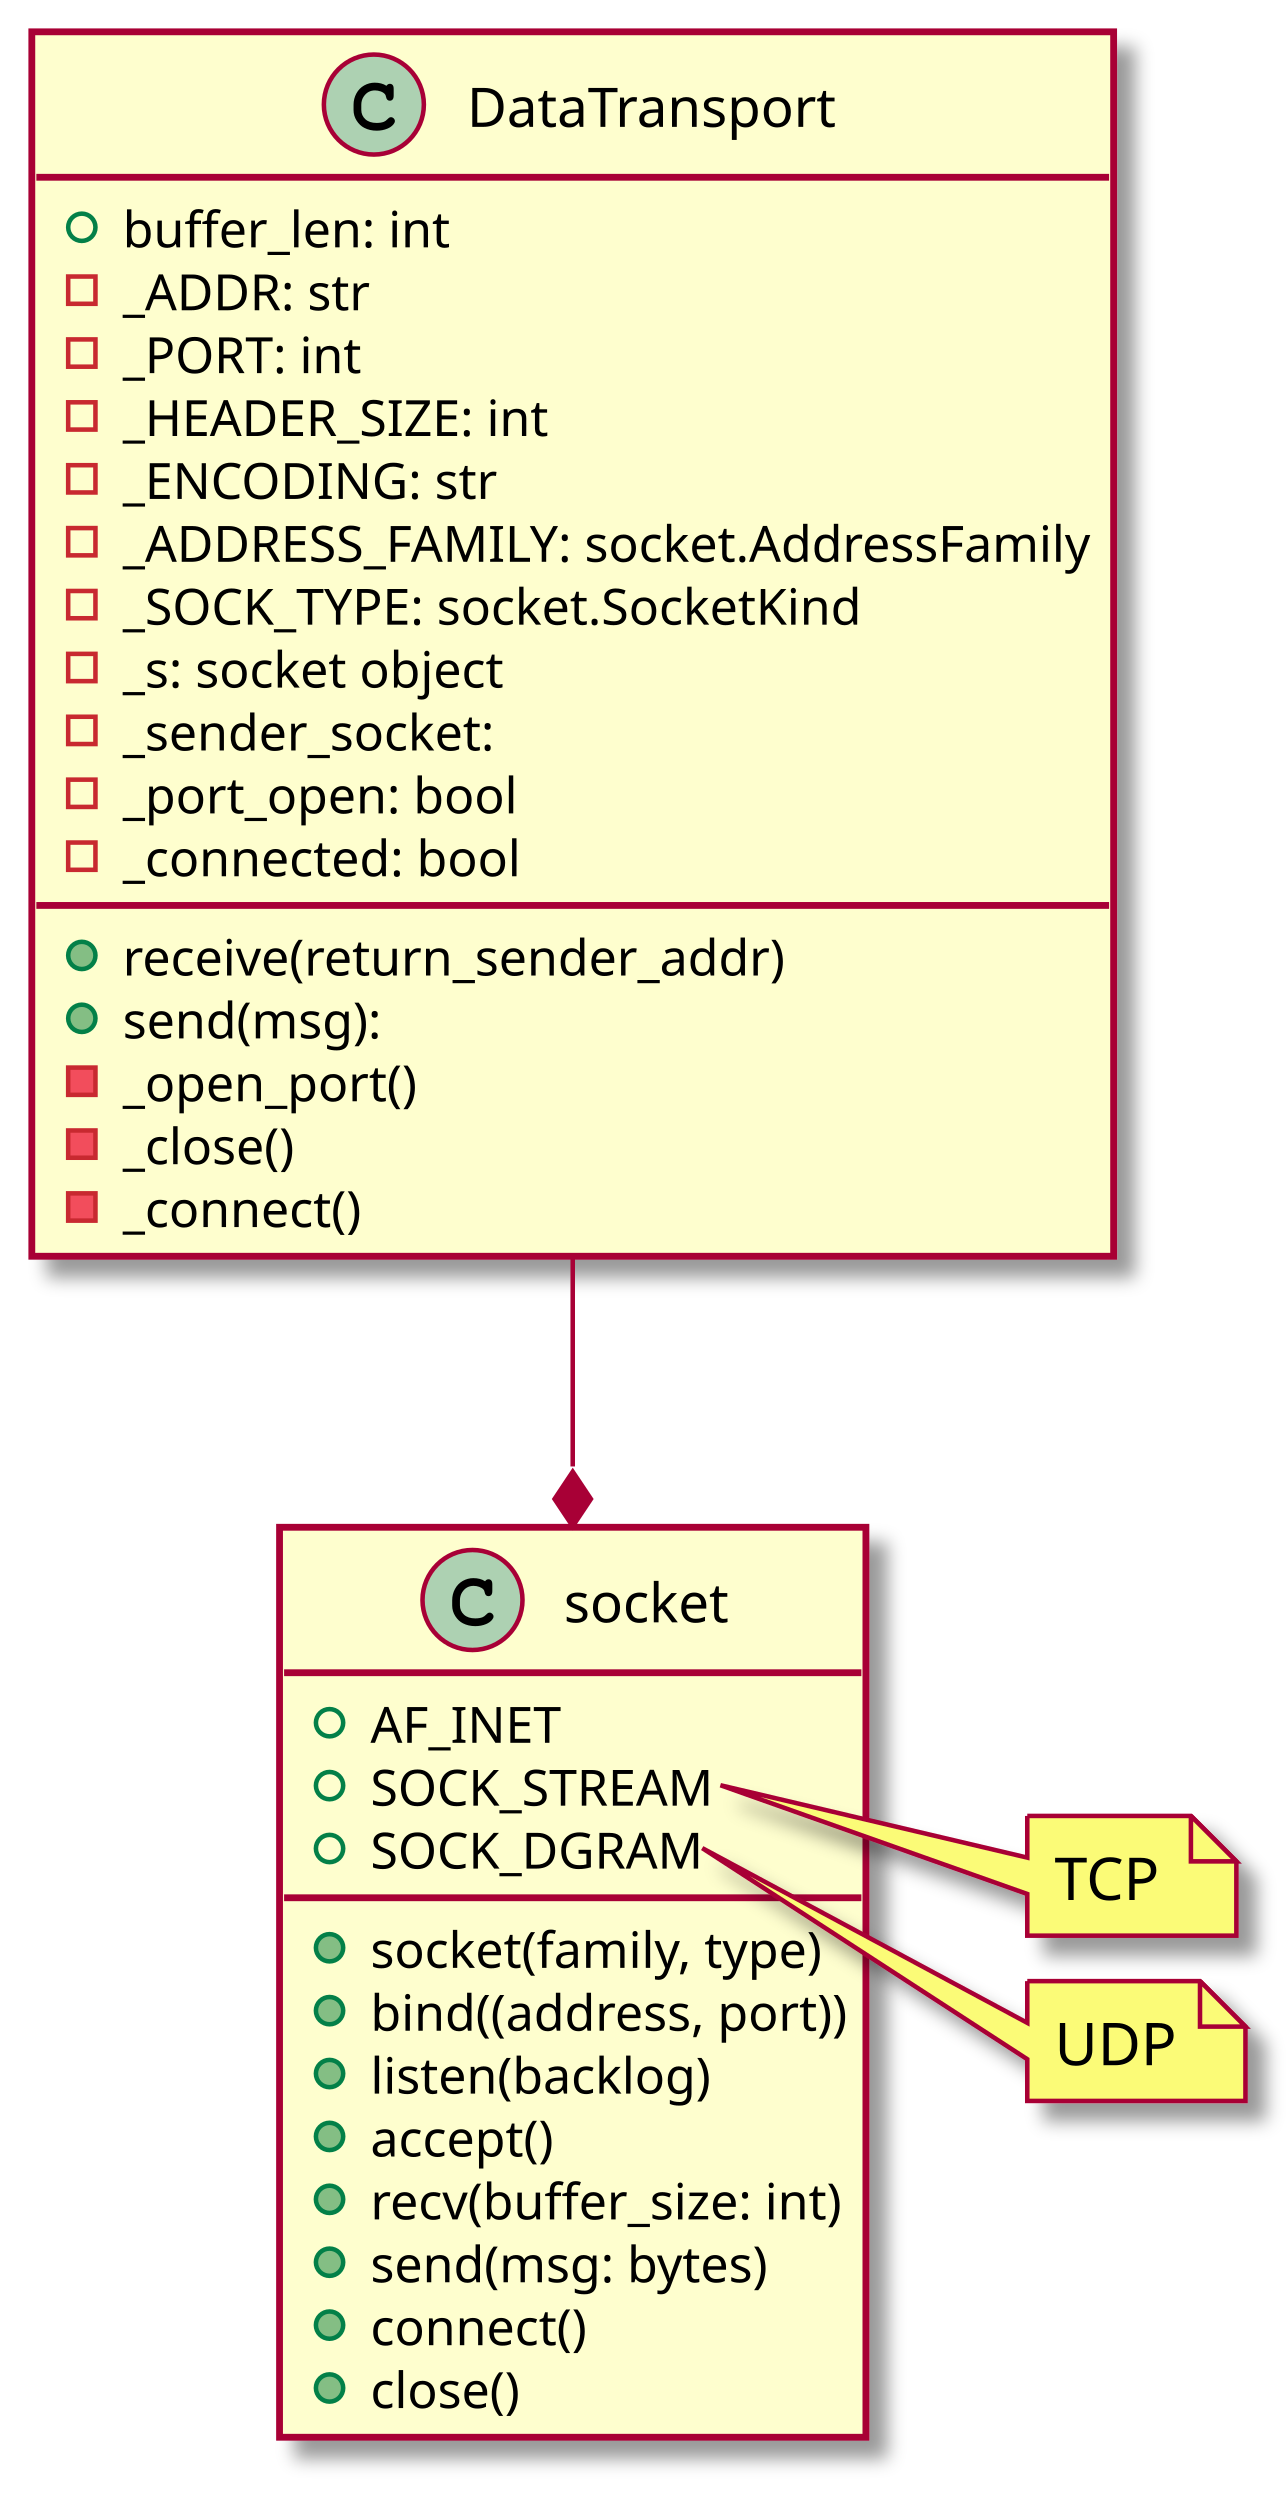
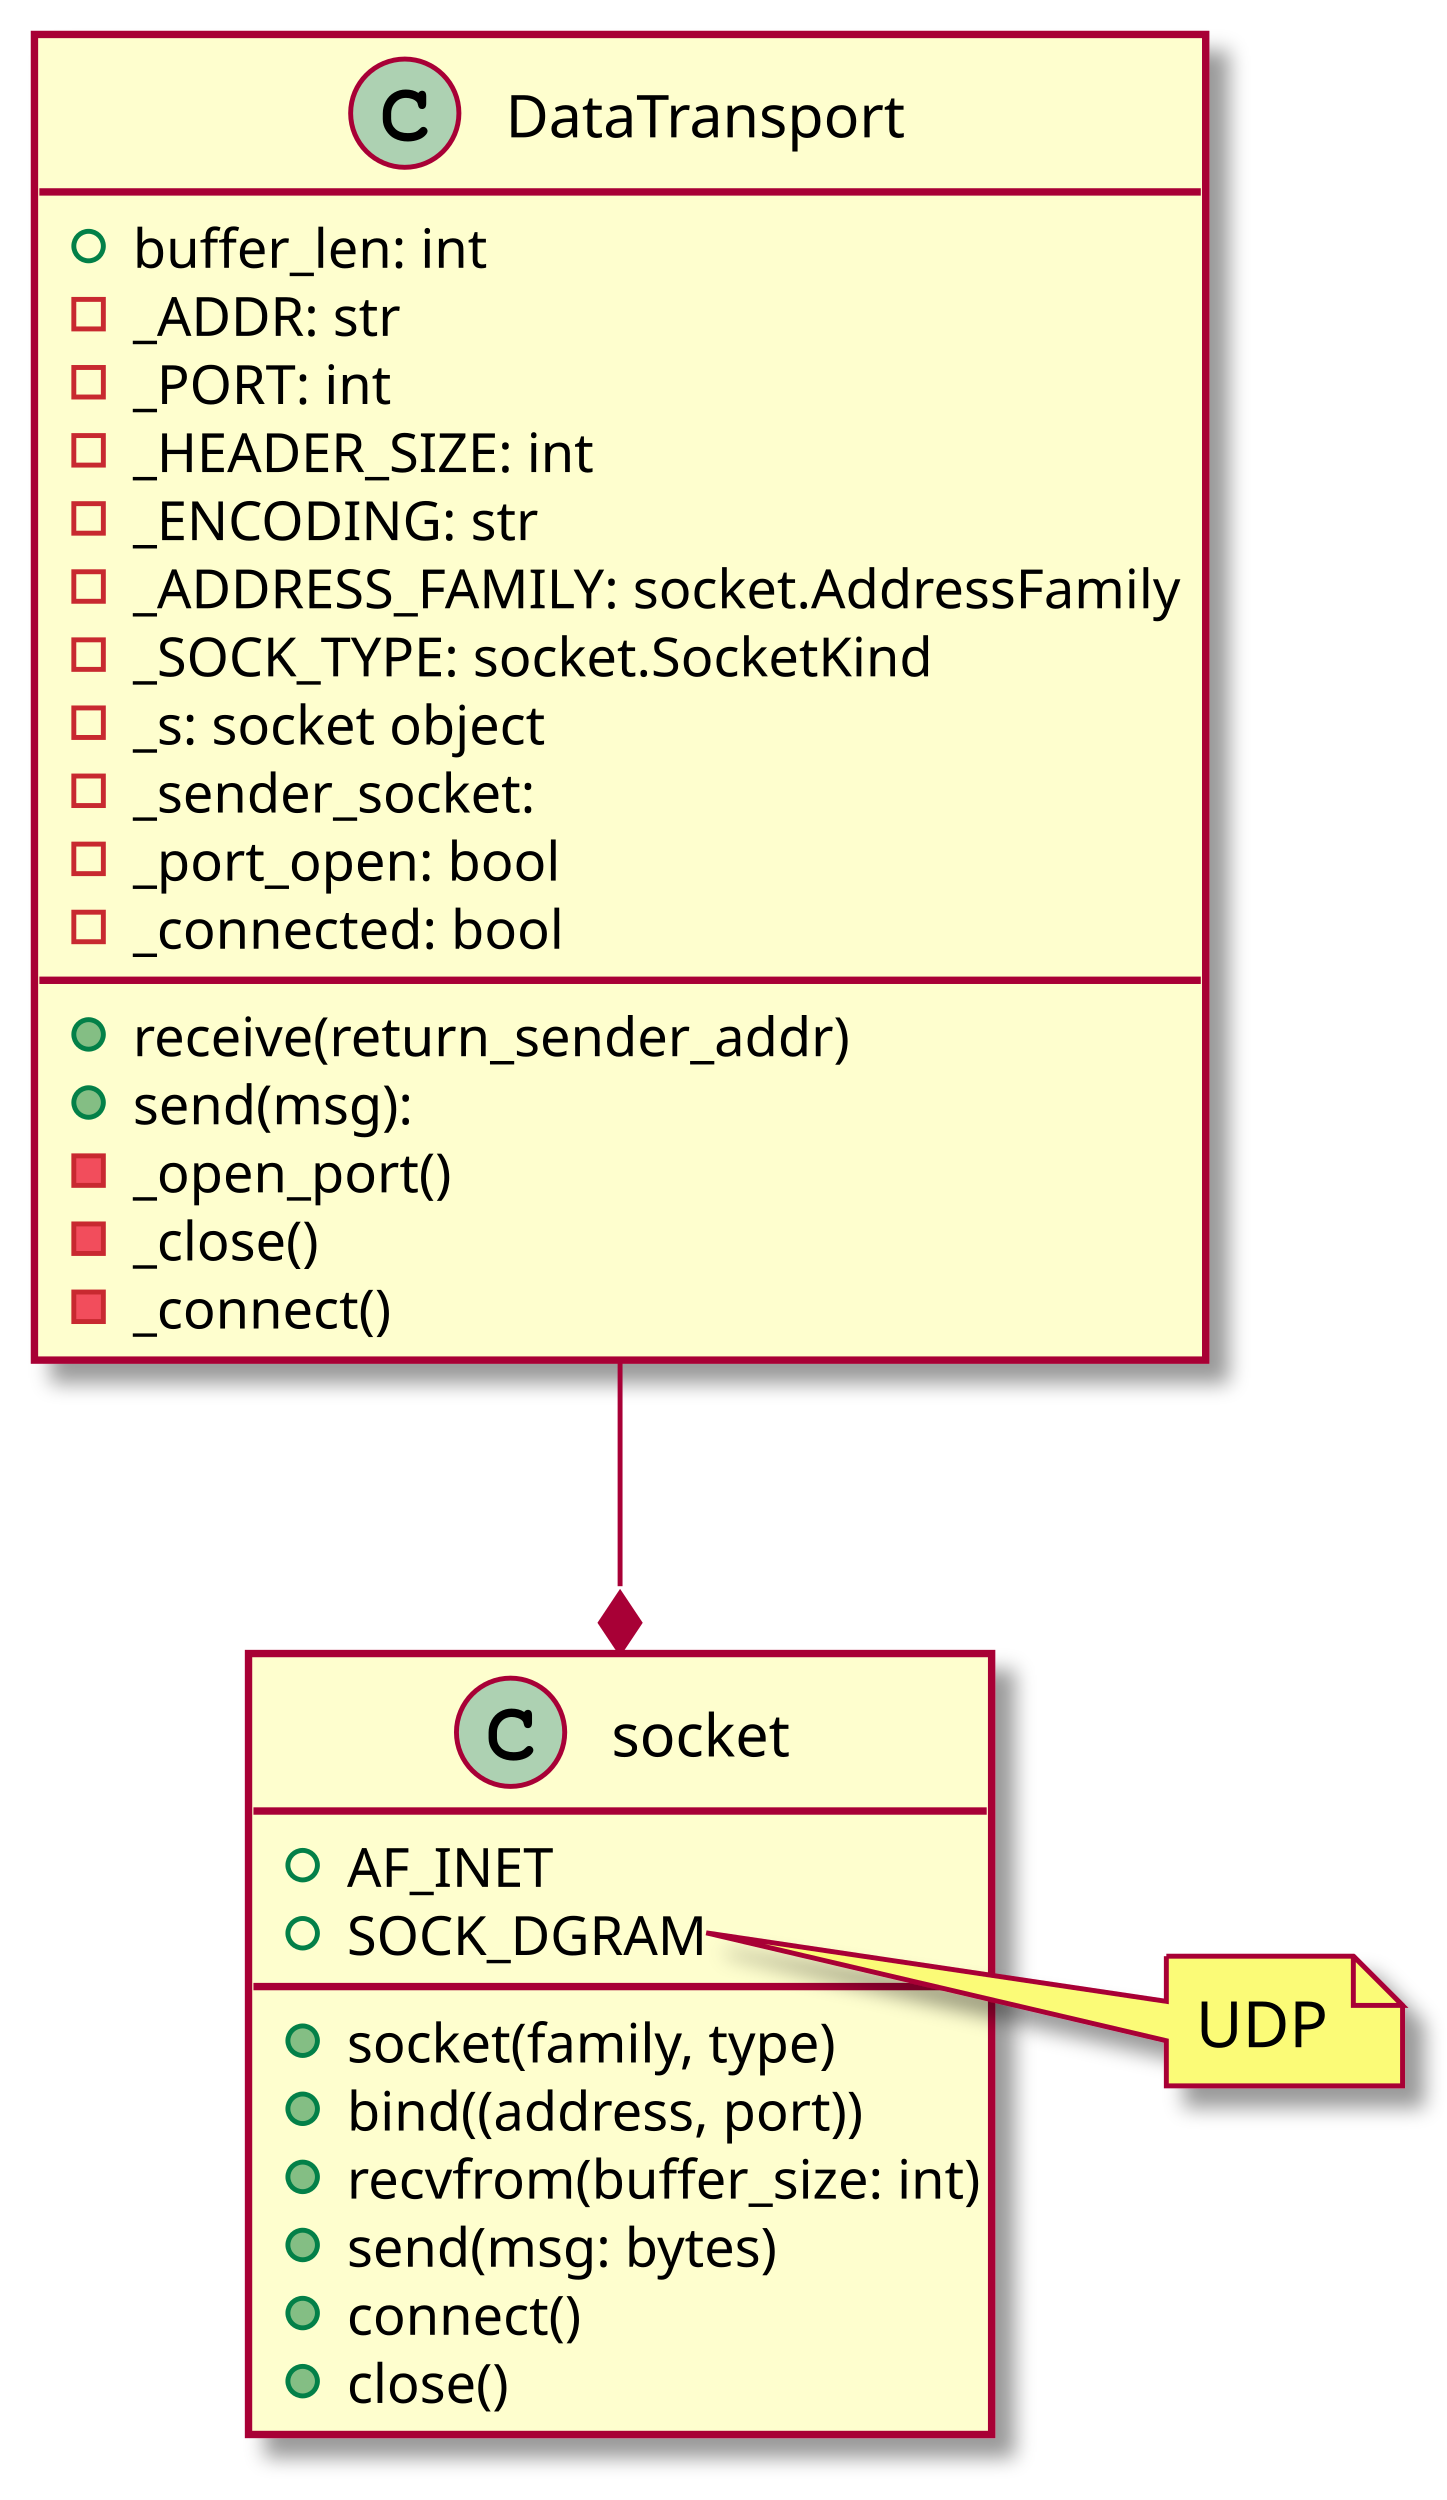
- <svg xmlns="http://www.w3.org/2000/svg" contentScriptType="application/ecmascript" contentStyleType="text/css" height="550px" preserveAspectRatio="none" style="width:283px;height:550px;background:#FFFFFF;" version="1.1" viewBox="0 0 283 550" width="283px" zoomAndPan="magnify">
+ <svg xmlns="http://www.w3.org/2000/svg" contentScriptType="application/ecmascript" contentStyleType="text/css" height="508px" preserveAspectRatio="none" style="width:294px;height:508px;background:#FFFFFF;" version="1.1" viewBox="0 0 294 508" width="294px" zoomAndPan="magnify">
  <defs>
-     <filter height="300%" id="fd1pvp34h4ba8" width="300%" x="-1" y="-1">
+     <filter height="300%" id="f1kbj6aal6pxay" width="300%" x="-1" y="-1">
      <feGaussianBlur result="blurOut" stdDeviation="2.0" />
      <feColorMatrix in="blurOut" result="blurOut2" type="matrix" values="0 0 0 0 0 0 0 0 0 0 0 0 0 0 0 0 0 0 .4 0" />
      <feOffset dx="4.0" dy="4.0" in="blurOut2" result="blurOut3" />
      <feBlend in="SourceGraphic" in2="blurOut3" mode="normal" />
    </filter>
  </defs>
  <g>
-     <rect codeLine="42" fill="#FEFECE" filter="url(#fd1pvp34h4ba8)" height="269.375" id="DataTransport" style="stroke:#A80036;stroke-width:1.5;" width="238" x="7" y="7" />
+     <rect codeLine="49" fill="#FEFECE" filter="url(#f1kbj6aal6pxay)" height="269.375" id="DataTransport" style="stroke:#A80036;stroke-width:1.5;" width="238" x="7" y="7" />
    <ellipse cx="82.25" cy="23" fill="#ADD1B2" rx="11" ry="11" style="stroke:#A80036;stroke-width:1.0;" />
    <path d="M85.016,18.875 Q85.172,18.656 85.359,18.547 Q85.547,18.438 85.766,18.438 Q86.141,18.438 86.375,18.695 Q86.609,18.953 86.609,19.562 L86.609,21.016 Q86.609,21.625 86.375,21.891 Q86.141,22.156 85.766,22.156 Q85.422,22.156 85.219,21.953 Q85.016,21.766 84.906,21.25 Q84.859,20.891 84.672,20.703 Q84.344,20.328 83.734,20.109 Q83.125,19.891 82.5,19.891 Q81.734,19.891 81.102,20.219 Q80.469,20.547 79.977,21.297 Q79.484,22.047 79.484,23.078 L79.484,24.172 Q79.484,25.406 80.375,26.227 Q81.266,27.047 82.859,27.047 Q83.797,27.047 84.453,26.797 Q84.844,26.641 85.266,26.203 Q85.531,25.938 85.68,25.859 Q85.828,25.781 86.031,25.781 Q86.359,25.781 86.617,26.039 Q86.875,26.297 86.875,26.641 Q86.875,26.984 86.531,27.391 Q86.031,27.969 85.234,28.297 Q84.156,28.75 82.859,28.75 Q81.344,28.75 80.141,28.125 Q79.156,27.625 78.469,26.555 Q77.781,25.484 77.781,24.203 L77.781,23.047 Q77.781,21.719 78.398,20.57 Q79.016,19.422 80.109,18.805 Q81.203,18.188 82.438,18.188 Q83.172,18.188 83.82,18.352 Q84.469,18.516 85.016,18.875 Z " fill="#000000" />
    <text fill="#000000" font-family="sans-serif" font-size="12" lengthAdjust="spacing" textLength="79" x="102.75" y="27.91">DataTransport</text>
    <line style="stroke:#A80036;stroke-width:1.5;" x1="8" x2="244" y1="39" y2="39" />
    <ellipse cx="18" cy="50" rx="3" ry="3" style="stroke:#038048;stroke-width:1.0;fill:none;" />
    <text fill="#000000" font-family="sans-serif" font-size="11" lengthAdjust="spacing" textLength="67" x="27" y="54.419">buffer_len: int</text>
    <rect fill="none" height="6" style="stroke:#C82930;stroke-width:1.0;" width="6" x="15" y="60.836" />
    <text fill="#000000" font-family="sans-serif" font-size="11" lengthAdjust="spacing" textLength="54" x="27" y="68.255">_ADDR: str</text>
    <rect fill="none" height="6" style="stroke:#C82930;stroke-width:1.0;" width="6" x="15" y="74.672" />
    <text fill="#000000" font-family="sans-serif" font-size="11" lengthAdjust="spacing" textLength="50" x="27" y="82.091">_PORT: int</text>
    <rect fill="none" height="6" style="stroke:#C82930;stroke-width:1.0;" width="6" x="15" y="88.508" />
    <text fill="#000000" font-family="sans-serif" font-size="11" lengthAdjust="spacing" textLength="92" x="27" y="95.927">_HEADER_SIZE: int</text>
    <rect fill="none" height="6" style="stroke:#C82930;stroke-width:1.0;" width="6" x="15" y="102.344" />
    <text fill="#000000" font-family="sans-serif" font-size="11" lengthAdjust="spacing" textLength="77" x="27" y="109.763">_ENCODING: str</text>
    <rect fill="none" height="6" style="stroke:#C82930;stroke-width:1.0;" width="6" x="15" y="116.18" />
    <text fill="#000000" font-family="sans-serif" font-size="11" lengthAdjust="spacing" textLength="212" x="27" y="123.599">_ADDRESS_FAMILY: socket.AddressFamily</text>
    <rect fill="none" height="6" style="stroke:#C82930;stroke-width:1.0;" width="6" x="15" y="130.016" />
    <text fill="#000000" font-family="sans-serif" font-size="11" lengthAdjust="spacing" textLength="162" x="27" y="137.435">_SOCK_TYPE: socket.SocketKind</text>
    <rect fill="none" height="6" style="stroke:#C82930;stroke-width:1.0;" width="6" x="15" y="143.852" />
    <text fill="#000000" font-family="sans-serif" font-size="11" lengthAdjust="spacing" textLength="82" x="27" y="151.27">_s: socket object</text>
    <rect fill="none" height="6" style="stroke:#C82930;stroke-width:1.0;" width="6" x="15" y="157.688" />
    <text fill="#000000" font-family="sans-serif" font-size="11" lengthAdjust="spacing" textLength="81" x="27" y="165.106">_sender_socket:</text>
    <rect fill="none" height="6" style="stroke:#C82930;stroke-width:1.0;" width="6" x="15" y="171.523" />
    <text fill="#000000" font-family="sans-serif" font-size="11" lengthAdjust="spacing" textLength="81" x="27" y="178.942">_port_open: bool</text>
    <rect fill="none" height="6" style="stroke:#C82930;stroke-width:1.0;" width="6" x="15" y="185.359" />
    <text fill="#000000" font-family="sans-serif" font-size="11" lengthAdjust="spacing" textLength="83" x="27" y="192.778">_connected: bool</text>
    <line style="stroke:#A80036;stroke-width:1.5;" x1="8" x2="244" y1="199.195" y2="199.195" />
    <ellipse cx="18" cy="210.195" fill="#84BE84" rx="3" ry="3" style="stroke:#038048;stroke-width:1.0;" />
    <text fill="#000000" font-family="sans-serif" font-size="11" lengthAdjust="spacing" textLength="141" x="27" y="214.614">receive(return_sender_addr)</text>
    <ellipse cx="18" cy="224.031" fill="#84BE84" rx="3" ry="3" style="stroke:#038048;stroke-width:1.0;" />
    <text fill="#000000" font-family="sans-serif" font-size="11" lengthAdjust="spacing" textLength="55" x="27" y="228.45">send(msg):</text>
    <rect fill="#F24D5C" height="6" style="stroke:#C82930;stroke-width:1.0;" width="6" x="15" y="234.867" />
    <text fill="#000000" font-family="sans-serif" font-size="11" lengthAdjust="spacing" textLength="63" x="27" y="242.286">_open_port()</text>
    <rect fill="#F24D5C" height="6" style="stroke:#C82930;stroke-width:1.0;" width="6" x="15" y="248.703" />
    <text fill="#000000" font-family="sans-serif" font-size="11" lengthAdjust="spacing" textLength="40" x="27" y="256.122">_close()</text>
    <rect fill="#F24D5C" height="6" style="stroke:#C82930;stroke-width:1.0;" width="6" x="15" y="262.539" />
    <text fill="#000000" font-family="sans-serif" font-size="11" lengthAdjust="spacing" textLength="53" x="27" y="269.958">_connect()</text>
-     <rect codeLine="62" fill="#FEFECE" filter="url(#fd1pvp34h4ba8)" height="200.195" id="socket" style="stroke:#A80036;stroke-width:1.5;" width="129" x="61.5" y="336" />
-     <ellipse cx="103.95" cy="352" fill="#ADD1B2" rx="11" ry="11" style="stroke:#A80036;stroke-width:1.0;" />
-     <path d="M106.716,347.875 Q106.872,347.656 107.059,347.547 Q107.247,347.438 107.466,347.438 Q107.841,347.438 108.075,347.695 Q108.309,347.953 108.309,348.562 L108.309,350.016 Q108.309,350.625 108.075,350.891 Q107.841,351.156 107.466,351.156 Q107.122,351.156 106.919,350.953 Q106.716,350.766 106.606,350.25 Q106.559,349.891 106.372,349.703 Q106.044,349.328 105.434,349.109 Q104.825,348.891 104.2,348.891 Q103.434,348.891 102.802,349.219 Q102.169,349.547 101.677,350.297 Q101.184,351.047 101.184,352.078 L101.184,353.172 Q101.184,354.406 102.075,355.227 Q102.966,356.047 104.559,356.047 Q105.497,356.047 106.153,355.797 Q106.544,355.641 106.966,355.203 Q107.231,354.938 107.38,354.859 Q107.528,354.781 107.731,354.781 Q108.059,354.781 108.317,355.039 Q108.575,355.297 108.575,355.641 Q108.575,355.984 108.231,356.391 Q107.731,356.969 106.934,357.297 Q105.856,357.75 104.559,357.75 Q103.044,357.75 101.841,357.125 Q100.856,356.625 100.169,355.555 Q99.481,354.484 99.481,353.203 L99.481,352.047 Q99.481,350.719 100.098,349.57 Q100.716,348.422 101.809,347.805 Q102.903,347.188 104.138,347.188 Q104.872,347.188 105.52,347.352 Q106.169,347.516 106.716,347.875 Z " fill="#000000" />
-     <text fill="#000000" font-family="sans-serif" font-size="12" lengthAdjust="spacing" textLength="36" x="124.05" y="356.91">socket</text>
-     <line style="stroke:#A80036;stroke-width:1.5;" x1="62.5" x2="189.5" y1="368" y2="368" />
-     <ellipse cx="72.5" cy="379" rx="3" ry="3" style="stroke:#038048;stroke-width:1.0;fill:none;" />
-     <text fill="#000000" font-family="sans-serif" font-size="11" lengthAdjust="spacing" textLength="41" x="81.5" y="383.419">AF_INET</text>
-     <ellipse cx="72.5" cy="392.836" rx="3" ry="3" style="stroke:#038048;stroke-width:1.0;fill:none;" />
-     <text fill="#000000" font-family="sans-serif" font-size="11" lengthAdjust="spacing" textLength="77" x="81.5" y="397.255">SOCK_STREAM</text>
-     <ellipse cx="72.5" cy="406.672" rx="3" ry="3" style="stroke:#038048;stroke-width:1.0;fill:none;" />
-     <text fill="#000000" font-family="sans-serif" font-size="11" lengthAdjust="spacing" textLength="73" x="81.5" y="411.091">SOCK_DGRAM</text>
-     <line style="stroke:#A80036;stroke-width:1.5;" x1="62.5" x2="189.5" y1="417.508" y2="417.508" />
-     <ellipse cx="72.5" cy="428.508" fill="#84BE84" rx="3" ry="3" style="stroke:#038048;stroke-width:1.0;" />
-     <text fill="#000000" font-family="sans-serif" font-size="11" lengthAdjust="spacing" textLength="95" x="81.5" y="432.927">socket(family, type)</text>
-     <ellipse cx="72.5" cy="442.344" fill="#84BE84" rx="3" ry="3" style="stroke:#038048;stroke-width:1.0;" />
-     <text fill="#000000" font-family="sans-serif" font-size="11" lengthAdjust="spacing" textLength="101" x="81.5" y="446.763">bind((address, port))</text>
-     <ellipse cx="72.5" cy="456.18" fill="#84BE84" rx="3" ry="3" style="stroke:#038048;stroke-width:1.0;" />
-     <text fill="#000000" font-family="sans-serif" font-size="11" lengthAdjust="spacing" textLength="70" x="81.5" y="460.599">listen(backlog)</text>
-     <ellipse cx="72.5" cy="470.016" fill="#84BE84" rx="3" ry="3" style="stroke:#038048;stroke-width:1.0;" />
-     <text fill="#000000" font-family="sans-serif" font-size="11" lengthAdjust="spacing" textLength="41" x="81.5" y="474.435">accept()</text>
-     <ellipse cx="72.5" cy="483.852" fill="#84BE84" rx="3" ry="3" style="stroke:#038048;stroke-width:1.0;" />
-     <text fill="#000000" font-family="sans-serif" font-size="11" lengthAdjust="spacing" textLength="103" x="81.5" y="488.271">recv(buffer_size: int)</text>
-     <ellipse cx="72.5" cy="497.688" fill="#84BE84" rx="3" ry="3" style="stroke:#038048;stroke-width:1.0;" />
-     <text fill="#000000" font-family="sans-serif" font-size="11" lengthAdjust="spacing" textLength="85" x="81.5" y="502.106">send(msg: bytes)</text>
-     <ellipse cx="72.5" cy="511.523" fill="#84BE84" rx="3" ry="3" style="stroke:#038048;stroke-width:1.0;" />
-     <text fill="#000000" font-family="sans-serif" font-size="11" lengthAdjust="spacing" textLength="47" x="81.5" y="515.942">connect()</text>
-     <ellipse cx="72.5" cy="525.359" fill="#84BE84" rx="3" ry="3" style="stroke:#038048;stroke-width:1.0;" />
-     <text fill="#000000" font-family="sans-serif" font-size="11" lengthAdjust="spacing" textLength="34" x="81.5" y="529.778">close()</text>
-     <path d="M226,399.5 L226,408.676 L158.5,392.754 L226,416.676 L226,425.852 A0,0 0 0 0 226,425.852 L272,425.852 A0,0 0 0 0 272,425.852 L272,409.5 L262,399.5 L226,399.5 A0,0 0 0 0 226,399.5 " fill="#FBFB77" filter="url(#fd1pvp34h4ba8)" style="stroke:#A80036;stroke-width:1.0;" />
-     <path d="M262,399.5 L262,409.5 L272,409.5 L262,399.5 " fill="#FBFB77" style="stroke:#A80036;stroke-width:1.0;" />
-     <text fill="#000000" font-family="sans-serif" font-size="13" lengthAdjust="spacing" textLength="25" x="232" y="417.995">TCP</text>
-     <path d="M226,435.852 L226,445.027 L154.5,406.59 L226,453.027 L226,462.203 A0,0 0 0 0 226,462.203 L274,462.203 A0,0 0 0 0 274,462.203 L274,445.852 L264,435.852 L226,435.852 A0,0 0 0 0 226,435.852 " fill="#FBFB77" filter="url(#fd1pvp34h4ba8)" style="stroke:#A80036;stroke-width:1.0;" />
-     <path d="M264,435.852 L264,445.852 L274,445.852 L264,435.852 " fill="#FBFB77" style="stroke:#A80036;stroke-width:1.0;" />
-     <text fill="#000000" font-family="sans-serif" font-size="13" lengthAdjust="spacing" textLength="27" x="232" y="454.347">UDP</text>
-     <path codeLine="40" d="M126,276.34 C126,291.81 126,307.47 126,322.62 " fill="none" id="DataTransport-to-socket" style="stroke:#A80036;stroke-width:1.0;" />
-     <polygon fill="#A80036" points="126,335.78,130,329.78,126,323.78,122,329.78,126,335.78" style="stroke:#A80036;stroke-width:1.0;" />
+     <rect codeLine="69" fill="#FEFECE" filter="url(#f1kbj6aal6pxay)" height="158.688" id="socket" style="stroke:#A80036;stroke-width:1.5;" width="151" x="50.5" y="336" />
+     <ellipse cx="103.75" cy="352" fill="#ADD1B2" rx="11" ry="11" style="stroke:#A80036;stroke-width:1.0;" />
+     <path d="M106.516,347.875 Q106.672,347.656 106.859,347.547 Q107.047,347.438 107.266,347.438 Q107.641,347.438 107.875,347.695 Q108.109,347.953 108.109,348.562 L108.109,350.016 Q108.109,350.625 107.875,350.891 Q107.641,351.156 107.266,351.156 Q106.922,351.156 106.719,350.953 Q106.516,350.766 106.406,350.25 Q106.359,349.891 106.172,349.703 Q105.844,349.328 105.234,349.109 Q104.625,348.891 104,348.891 Q103.234,348.891 102.602,349.219 Q101.969,349.547 101.477,350.297 Q100.984,351.047 100.984,352.078 L100.984,353.172 Q100.984,354.406 101.875,355.227 Q102.766,356.047 104.359,356.047 Q105.297,356.047 105.953,355.797 Q106.344,355.641 106.766,355.203 Q107.031,354.938 107.18,354.859 Q107.328,354.781 107.531,354.781 Q107.859,354.781 108.117,355.039 Q108.375,355.297 108.375,355.641 Q108.375,355.984 108.031,356.391 Q107.531,356.969 106.734,357.297 Q105.656,357.75 104.359,357.75 Q102.844,357.75 101.641,357.125 Q100.656,356.625 99.969,355.555 Q99.281,354.484 99.281,353.203 L99.281,352.047 Q99.281,350.719 99.898,349.57 Q100.516,348.422 101.609,347.805 Q102.703,347.188 103.938,347.188 Q104.672,347.188 105.32,347.352 Q105.969,347.516 106.516,347.875 Z " fill="#000000" />
+     <text fill="#000000" font-family="sans-serif" font-size="12" lengthAdjust="spacing" textLength="36" x="124.25" y="356.91">socket</text>
+     <line style="stroke:#A80036;stroke-width:1.5;" x1="51.5" x2="200.5" y1="368" y2="368" />
+     <ellipse cx="61.5" cy="379" rx="3" ry="3" style="stroke:#038048;stroke-width:1.0;fill:none;" />
+     <text fill="#000000" font-family="sans-serif" font-size="11" lengthAdjust="spacing" textLength="41" x="70.5" y="383.419">AF_INET</text>
+     <ellipse cx="61.5" cy="392.836" rx="3" ry="3" style="stroke:#038048;stroke-width:1.0;fill:none;" />
+     <text fill="#000000" font-family="sans-serif" font-size="11" lengthAdjust="spacing" textLength="73" x="70.5" y="397.255">SOCK_DGRAM</text>
+     <line style="stroke:#A80036;stroke-width:1.5;" x1="51.5" x2="200.5" y1="403.672" y2="403.672" />
+     <ellipse cx="61.5" cy="414.672" fill="#84BE84" rx="3" ry="3" style="stroke:#038048;stroke-width:1.0;" />
+     <text fill="#000000" font-family="sans-serif" font-size="11" lengthAdjust="spacing" textLength="95" x="70.5" y="419.091">socket(family, type)</text>
+     <ellipse cx="61.5" cy="428.508" fill="#84BE84" rx="3" ry="3" style="stroke:#038048;stroke-width:1.0;" />
+     <text fill="#000000" font-family="sans-serif" font-size="11" lengthAdjust="spacing" textLength="101" x="70.5" y="432.927">bind((address, port))</text>
+     <ellipse cx="61.5" cy="442.344" fill="#84BE84" rx="3" ry="3" style="stroke:#038048;stroke-width:1.0;" />
+     <text fill="#000000" font-family="sans-serif" font-size="11" lengthAdjust="spacing" textLength="125" x="70.5" y="446.763">recvfrom(buffer_size: int)</text>
+     <ellipse cx="61.5" cy="456.18" fill="#84BE84" rx="3" ry="3" style="stroke:#038048;stroke-width:1.0;" />
+     <text fill="#000000" font-family="sans-serif" font-size="11" lengthAdjust="spacing" textLength="85" x="70.5" y="460.599">send(msg: bytes)</text>
+     <ellipse cx="61.5" cy="470.016" fill="#84BE84" rx="3" ry="3" style="stroke:#038048;stroke-width:1.0;" />
+     <text fill="#000000" font-family="sans-serif" font-size="11" lengthAdjust="spacing" textLength="47" x="70.5" y="474.435">connect()</text>
+     <ellipse cx="61.5" cy="483.852" fill="#84BE84" rx="3" ry="3" style="stroke:#038048;stroke-width:1.0;" />
+     <text fill="#000000" font-family="sans-serif" font-size="11" lengthAdjust="spacing" textLength="34" x="70.5" y="488.271">close()</text>
+     <path d="M237,397.5 L237,406.676 L143.5,392.754 L237,414.676 L237,423.852 A0,0 0 0 0 237,423.852 L285,423.852 A0,0 0 0 0 285,423.852 L285,407.5 L275,397.5 L237,397.5 A0,0 0 0 0 237,397.5 " fill="#FBFB77" filter="url(#f1kbj6aal6pxay)" style="stroke:#A80036;stroke-width:1.0;" />
+     <path d="M275,397.5 L275,407.5 L285,407.5 L275,397.5 " fill="#FBFB77" style="stroke:#A80036;stroke-width:1.0;" />
+     <text fill="#000000" font-family="sans-serif" font-size="13" lengthAdjust="spacing" textLength="27" x="243" y="415.995">UDP</text>
+     <path codeLine="47" d="M126,276.11 C126,291.74 126,307.42 126,322.31 " fill="none" id="DataTransport-to-socket" style="stroke:#A80036;stroke-width:1.0;" />
+     <polygon fill="#A80036" points="126,335.75,130,329.75,126,323.75,122,329.75,126,335.75" style="stroke:#A80036;stroke-width:1.0;" />
  </g>
</svg>
